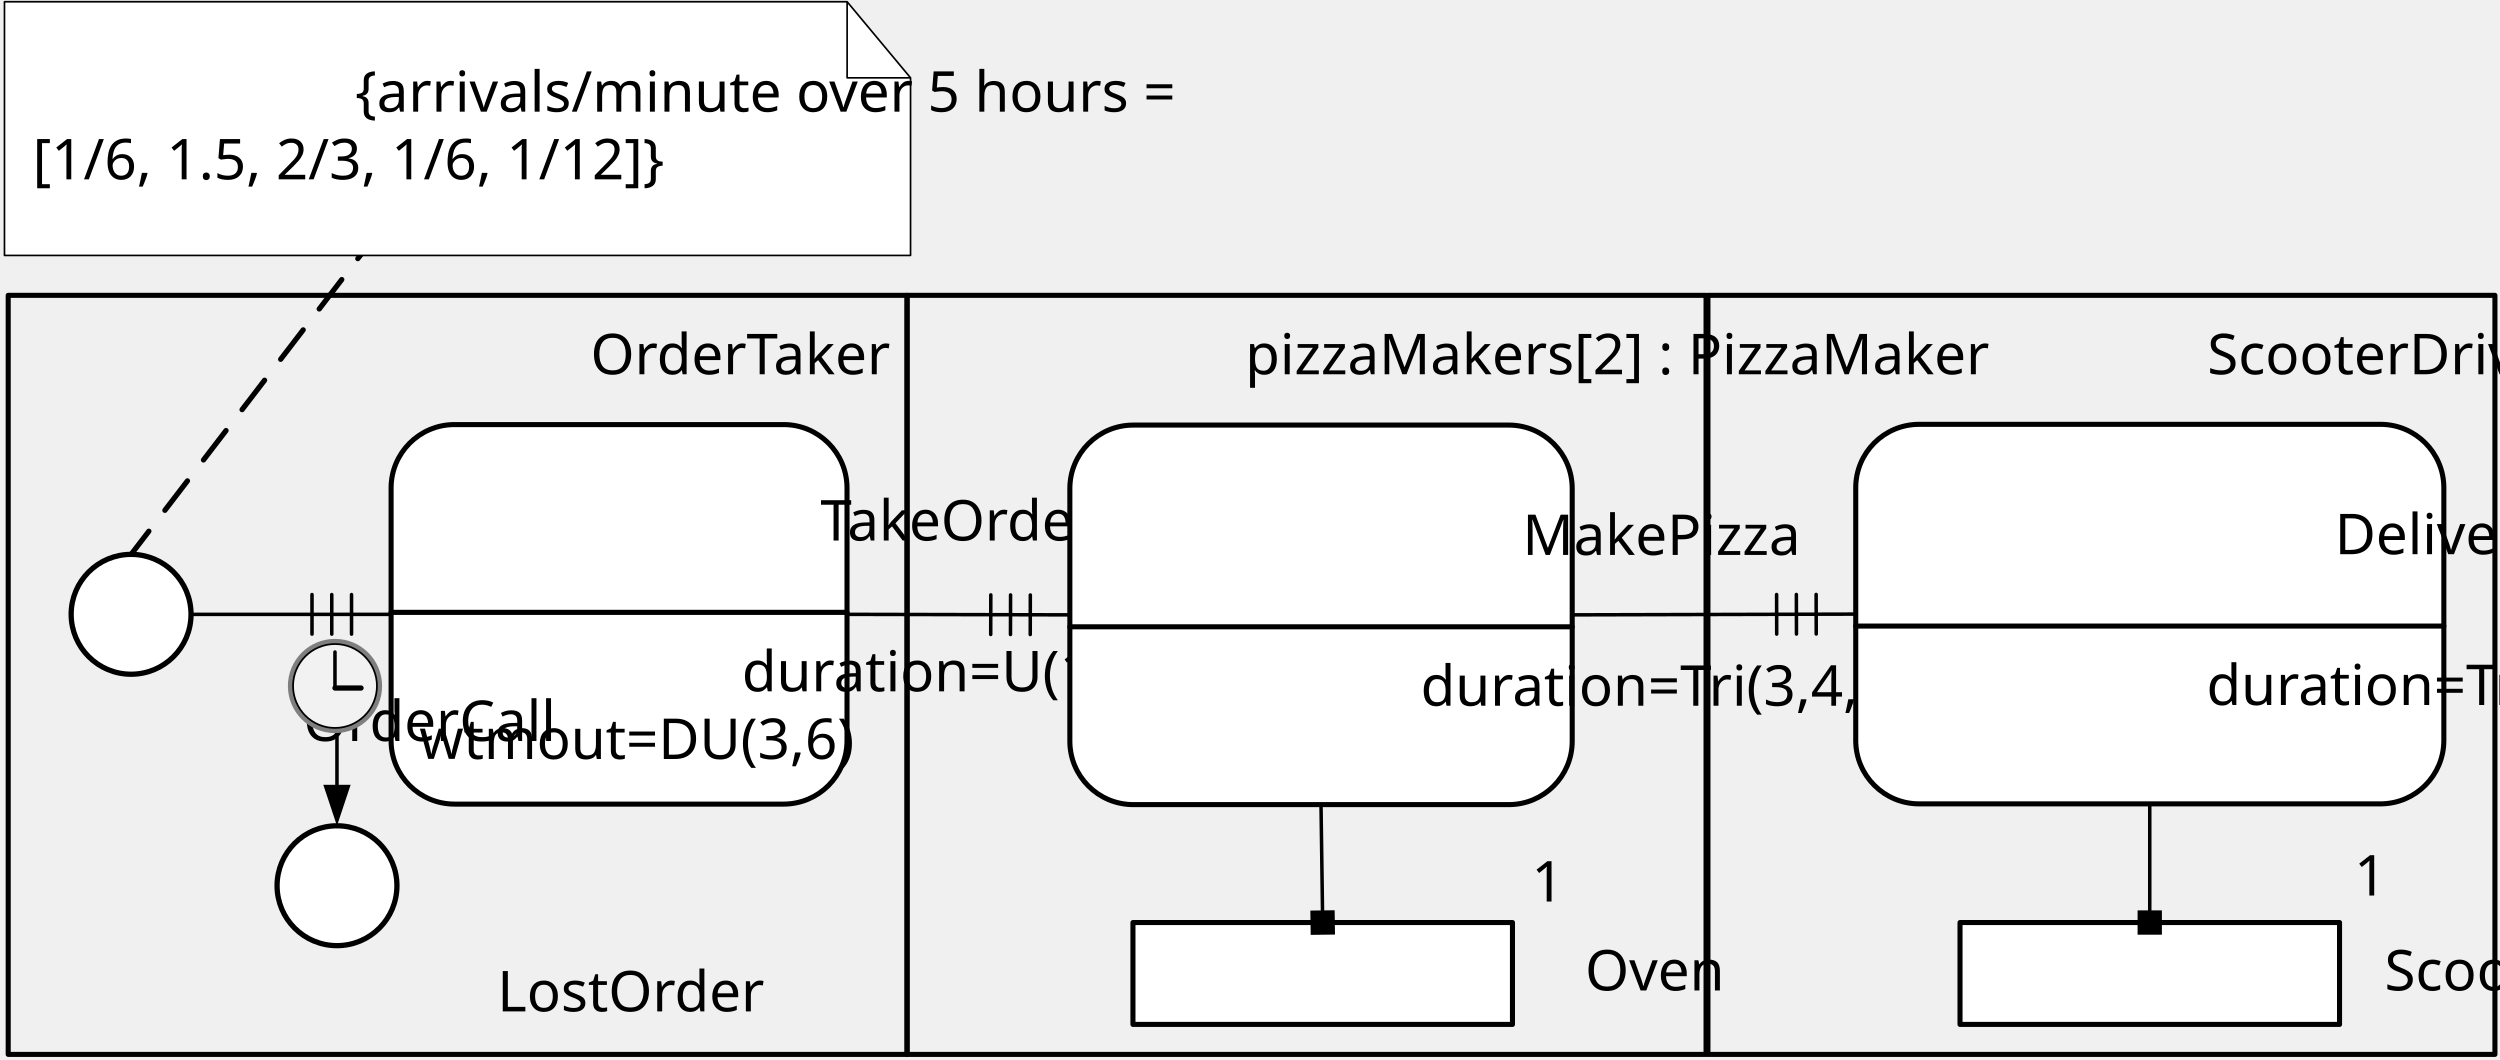
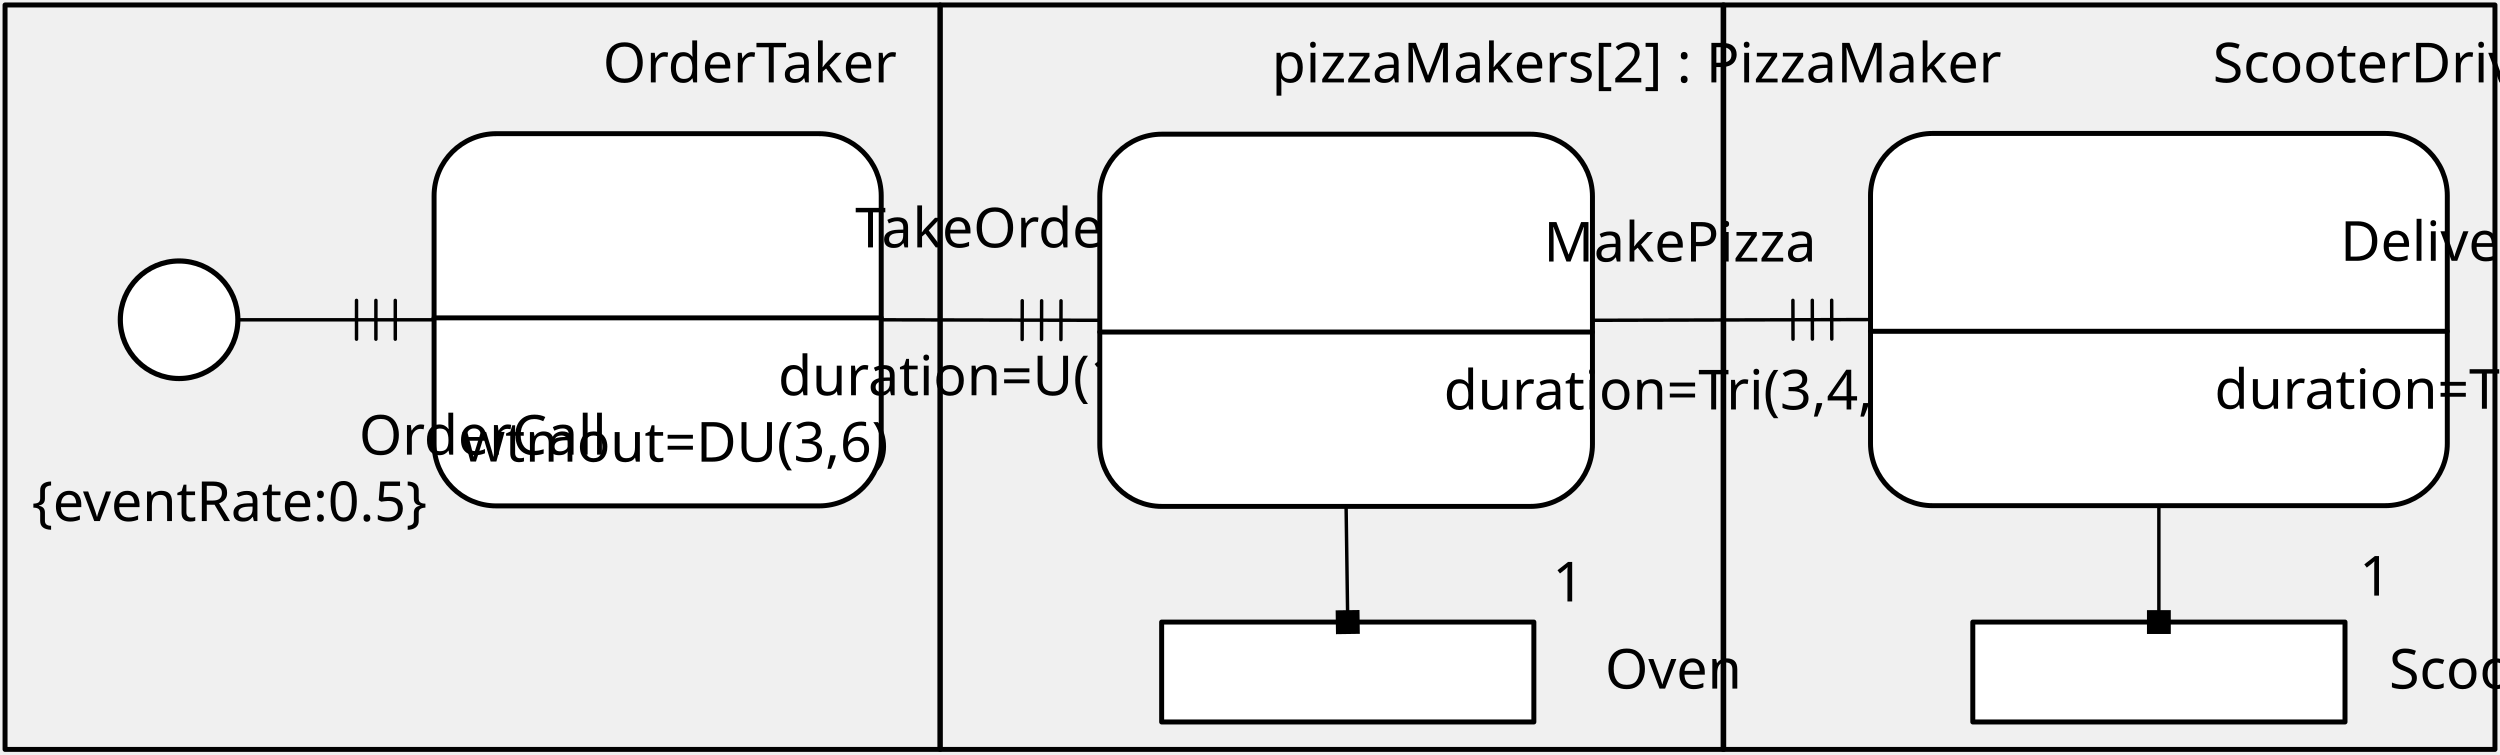
- <svg xmlns="http://www.w3.org/2000/svg" xmlns:ns1="http://schemas.microsoft.com/visio/2003/SVGExtensions/" xmlns:xlink="http://www.w3.org/1999/xlink" width="4.927in" height="2.088in" viewBox="0 0 354.778 150.346" xml:space="preserve" color-interpolation-filters="sRGB" class="st22">
+ <svg xmlns="http://www.w3.org/2000/svg" xmlns:ns1="http://schemas.microsoft.com/visio/2003/SVGExtensions/" xmlns:xlink="http://www.w3.org/1999/xlink" width="5.024in" height="1.516in" viewBox="0 0 361.723 109.157" xml:space="preserve" color-interpolation-filters="sRGB" class="st13">
  <ns1:documentProperties ns1:langID="1033" ns1:viewMarkup="false" />
  <style type="text/css">
	
		.st1 {fill:none;stroke:#000000;stroke-linecap:round;stroke-linejoin:round;stroke-width:0.72}
		.st2 {fill:#000000;font-family:Calibri;font-size:0.667em}
		.st3 {fill:#ffffff}
		.st4 {stroke:#000000;stroke-linecap:round;stroke-linejoin:round;stroke-width:0.72}
		.st5 {fill:none;stroke:none;stroke-linecap:round;stroke-linejoin:round;stroke-width:0.75}
		.st6 {font-size:1em}
		.st7 {fill:#ffffff;stroke:#000000;stroke-linecap:round;stroke-linejoin:round;stroke-width:0.75}
		.st8 {marker-end:url(#mrkr26-40);stroke:#000000;stroke-linecap:round;stroke-linejoin:round;stroke-width:0.5}
		.st9 {fill:#000000;fill-opacity:1;stroke:#000000;stroke-opacity:1;stroke-width:0.134}
- 		.st10 {marker-end:url(#mrkr13-72);stroke:#000000;stroke-linecap:round;stroke-linejoin:round;stroke-width:0.5}
- 		.st11 {fill:#000000;fill-opacity:1;stroke:#000000;stroke-opacity:1;stroke-width:0.258}
- 		.st12 {fill:#ffffff;stroke:#000000;stroke-linecap:round;stroke-linejoin:round;stroke-width:0.72}
- 		.st13 {marker-end:url(#mrkr11-87);stroke:#000000;stroke-linecap:round;stroke-linejoin:round;stroke-width:0.5}
- 		.st14 {fill:#000000;fill-opacity:1;stroke:#000000;stroke-opacity:1;stroke-width:0.217}
- 		.st15 {visibility:visible}
- 		.st16 {fill:#7f7f7f;stroke:#7f7f7f;stroke-linecap:round;stroke-linejoin:round;stroke-width:0.25}
- 		.st17 {fill:#f2f2f2;stroke:#000000;stroke-linecap:round;stroke-linejoin:round;stroke-width:0.25}
- 		.st18 {stroke:#000000;stroke-linecap:round;stroke-linejoin:round;stroke-width:0.5}
- 		.st19 {stroke:#000000;stroke-linecap:round;stroke-linejoin:round;stroke-width:0.75}
- 		.st20 {stroke:#000000;stroke-dasharray:5.25,3.75;stroke-linecap:round;stroke-linejoin:round;stroke-width:0.75}
- 		.st21 {fill:#ffffff;stroke:#000000;stroke-linecap:round;stroke-linejoin:round;stroke-width:0.24}
- 		.st22 {fill:none;fill-rule:evenodd;font-size:12px;overflow:visible;stroke-linecap:square;stroke-miterlimit:3}
+ 		.st10 {fill:#ffffff;stroke:#000000;stroke-linecap:round;stroke-linejoin:round;stroke-width:0.72}
+ 		.st11 {marker-end:url(#mrkr11-77);stroke:#000000;stroke-linecap:round;stroke-linejoin:round;stroke-width:0.5}
+ 		.st12 {fill:#000000;fill-opacity:1;stroke:#000000;stroke-opacity:1;stroke-width:0.217}
+ 		.st13 {fill:none;fill-rule:evenodd;font-size:12px;overflow:visible;stroke-linecap:square;stroke-miterlimit:3}
	
	</style>
  <defs id="Markers">
    <g id="lend26">
      <path d="M 1.5 -0.75 L 1.5 0.75 M 2.25 -0.75 L 2.25 0.75 M 3 -0.75 L 3 0.75 " style="stroke-linecap:round;stroke-linejoin:round;fill:none" />
    </g>
    <marker id="mrkr26-40" class="st9" ns1:arrowType="26" ns1:arrowSize="3" orient="auto" markerUnits="strokeWidth" overflow="visible">
      <use xlink:href="#lend26" transform="scale(-7.48,-7.48) " />
    </marker>
-     <g id="lend13">
-       <path d="M 3 1 L 0 0 L 3 -1 L 3 1 " style="stroke:none" />
-     </g>
-     <marker id="mrkr13-72" class="st11" ns1:arrowType="13" ns1:arrowSize="0" ns1:setback="11.64" refX="-11.64" orient="auto" markerUnits="strokeWidth" overflow="visible">
-       <use xlink:href="#lend13" transform="scale(-3.88,-3.88) " />
-     </marker>
    <g id="lend11">
      <path d="M 0.75 -0.75 L 0.75 0.75 L -0.75 0.75 L -0.75 -0.75 L 0.75 -0.75 " style="stroke:none" />
    </g>
-     <marker id="mrkr11-87" class="st14" ns1:arrowType="11" ns1:arrowSize="1" ns1:setback="3.45" refX="-3.45" orient="auto" markerUnits="strokeWidth" overflow="visible">
+     <marker id="mrkr11-77" class="st12" ns1:arrowType="11" ns1:arrowSize="1" ns1:setback="3.45" refX="-3.45" orient="auto" markerUnits="strokeWidth" overflow="visible">
      <use xlink:href="#lend11" transform="scale(-4.6,-4.6) " />
    </marker>
  </defs>
  <g ns1:mID="0" ns1:index="1" ns1:groupContext="foregroundPage">
    <ns1:pageProperties ns1:drawingScale="0.0393701" ns1:pageScale="0.0393701" ns1:drawingUnits="24" ns1:shadowOffsetX="8.50394" ns1:shadowOffsetY="-8.50394" />
    <ns1:layer ns1:name="Swimlanes" ns1:index="0" ns1:snap="false" ns1:glue="false" />
-     <g id="shape2-1" ns1:mID="2" ns1:groupContext="shape" ns1:layerMember="0" transform="translate(242.373,-0.72)">
+     <g id="shape3-1" ns1:mID="3" ns1:groupContext="shape" ns1:layerMember="0" transform="translate(136.022,-0.72)">
      <ns1:userDefs>
        <ns1:ud ns1:nameU="UMLShapeType" ns1:val="VT0(63):26" />
-         <ns1:ud ns1:nameU="UMLObjectGUID" ns1:val="VT4({BAA3C790-207E-41E1-A3A3-B0B34AF5632D})" />
+         <ns1:ud ns1:nameU="UMLObjectGUID" ns1:val="VT4({F481E636-ED32-4112-9327-808CCAB3C443})" />
        <ns1:ud ns1:nameU="UMLError" ns1:val="VT0(0):26" />
        <ns1:ud ns1:nameU="UMLPresOption1" ns1:val="VT0(1):26" />
        <ns1:ud ns1:nameU="UMLVersion" ns1:val="VT0(2):26" />
        <ns1:ud ns1:nameU="visDescription" ns1:val="VT4(Represents a partition for organizing responsibility for activities.)" />
        <ns1:ud ns1:nameU="visVersion" ns1:val="VT0(14):26" />
      </ns1:userDefs>
      <ns1:textBlock ns1:margins="rect(4,4,4,4)" ns1:tabSpace="42.5197" ns1:verticalAlign="0" />
-       <ns1:textRect cx="55.843" cy="96.488" width="111.69" height="107.717" />
-       <rect x="0" y="42.629" width="111.685" height="107.717" class="st1" />
-       <text x="33.41" y="53.83" class="st2" ns1:langID="1031">
+       <ns1:textRect cx="56.693" cy="55.298" width="113.39" height="107.717" />
+       <rect x="0" y="1.44" width="113.386" height="107.717" class="st1" />
+       <text x="10.53" y="12.64" class="st2" ns1:langID="1031">
+         <ns1:paragraph ns1:horizAlign="1" />
+         <ns1:tabList />pizzaMakers[2] : PizzaMaker</text>
+     </g>
+     <g id="shape4-4" ns1:mID="4" ns1:groupContext="shape" ns1:layerMember="0" transform="translate(0.72,-0.72)">
+       <ns1:userDefs>
+         <ns1:ud ns1:nameU="UMLShapeType" ns1:val="VT0(63):26" />
+         <ns1:ud ns1:nameU="UMLObjectGUID" ns1:val="VT4({686CBD4A-3506-41F5-B9FE-E464B84A45E4})" />
+         <ns1:ud ns1:nameU="UMLError" ns1:val="VT0(0):26" />
+         <ns1:ud ns1:nameU="UMLPresOption1" ns1:val="VT0(1):26" />
+         <ns1:ud ns1:nameU="UMLVersion" ns1:val="VT0(2):26" />
+         <ns1:ud ns1:nameU="visDescription" ns1:val="VT4(Represents a partition for organizing responsibility for activities.)" />
+         <ns1:ud ns1:nameU="visVersion" ns1:val="VT0(14):26" />
+       </ns1:userDefs>
+       <ns1:textBlock ns1:margins="rect(4,4,4,4)" ns1:tabSpace="42.5197" ns1:verticalAlign="0" />
+       <ns1:textRect cx="67.651" cy="55.298" width="135.31" height="107.717" />
+       <rect x="0" y="1.44" width="135.302" height="107.717" class="st1" />
+       <text x="49.05" y="12.64" class="st2" ns1:langID="1031">
+         <ns1:paragraph ns1:horizAlign="1" />
+         <ns1:tabList />OrderTaker</text>
+     </g>
+     <g id="shape2-7" ns1:mID="2" ns1:groupContext="shape" ns1:layerMember="0" transform="translate(249.318,-0.72)">
+       <ns1:userDefs>
+         <ns1:ud ns1:nameU="UMLShapeType" ns1:val="VT0(63):26" />
+         <ns1:ud ns1:nameU="UMLObjectGUID" ns1:val="VT4({17342636-C9B0-45F3-8162-B8EA2FC230AC})" />
+         <ns1:ud ns1:nameU="UMLError" ns1:val="VT0(0):26" />
+         <ns1:ud ns1:nameU="UMLPresOption1" ns1:val="VT0(1):26" />
+         <ns1:ud ns1:nameU="UMLVersion" ns1:val="VT0(2):26" />
+         <ns1:ud ns1:nameU="visDescription" ns1:val="VT4(Represents a partition for organizing responsibility for activities.)" />
+         <ns1:ud ns1:nameU="visVersion" ns1:val="VT0(14):26" />
+       </ns1:userDefs>
+       <ns1:textBlock ns1:margins="rect(4,4,4,4)" ns1:tabSpace="42.5197" ns1:verticalAlign="0" />
+       <ns1:textRect cx="55.843" cy="55.298" width="111.69" height="107.717" />
+       <rect x="0" y="1.44" width="111.685" height="107.717" class="st1" />
+       <text x="33.41" y="12.64" class="st2" ns1:langID="1031">
        <ns1:paragraph ns1:horizAlign="1" />
        <ns1:tabList />ScooterDriver</text>
    </g>
-     <g id="shape3-4" ns1:mID="3" ns1:groupContext="shape" ns1:layerMember="0" transform="translate(128.722,-0.72)">
-       <ns1:userDefs>
-         <ns1:ud ns1:nameU="UMLShapeType" ns1:val="VT0(63):26" />
-         <ns1:ud ns1:nameU="UMLObjectGUID" ns1:val="VT4({35DEA3DB-C994-4F50-8F93-E949419668BD})" />
-         <ns1:ud ns1:nameU="UMLError" ns1:val="VT0(0):26" />
-         <ns1:ud ns1:nameU="UMLPresOption1" ns1:val="VT0(1):26" />
-         <ns1:ud ns1:nameU="UMLVersion" ns1:val="VT0(2):26" />
-         <ns1:ud ns1:nameU="visDescription" ns1:val="VT4(Represents a partition for organizing responsibility for activities.)" />
-         <ns1:ud ns1:nameU="visVersion" ns1:val="VT0(14):26" />
-       </ns1:userDefs>
-       <ns1:textBlock ns1:margins="rect(4,4,4,4)" ns1:tabSpace="42.5197" ns1:verticalAlign="0" />
-       <ns1:textRect cx="56.693" cy="96.488" width="113.39" height="107.717" />
-       <rect x="0" y="42.629" width="113.386" height="107.717" class="st1" />
-       <text x="10.53" y="53.83" class="st2" ns1:langID="1031">
-         <ns1:paragraph ns1:horizAlign="1" />
-         <ns1:tabList />pizzaMakers[2] : PizzaMaker</text>
-     </g>
-     <g id="shape4-7" ns1:mID="4" ns1:groupContext="shape" ns1:layerMember="0" transform="translate(1.16339,-0.72)">
-       <ns1:userDefs>
-         <ns1:ud ns1:nameU="UMLShapeType" ns1:val="VT0(63):26" />
-         <ns1:ud ns1:nameU="UMLObjectGUID" ns1:val="VT4({31CCCDD7-0C75-4B73-A36C-A0B9376E5CBC})" />
-         <ns1:ud ns1:nameU="UMLError" ns1:val="VT0(0):26" />
-         <ns1:ud ns1:nameU="UMLPresOption1" ns1:val="VT0(1):26" />
-         <ns1:ud ns1:nameU="UMLVersion" ns1:val="VT0(2):26" />
-         <ns1:ud ns1:nameU="visDescription" ns1:val="VT4(Represents a partition for organizing responsibility for activities.)" />
-         <ns1:ud ns1:nameU="visVersion" ns1:val="VT0(14):26" />
-       </ns1:userDefs>
-       <ns1:textBlock ns1:margins="rect(4,4,4,4)" ns1:tabSpace="42.5197" ns1:verticalAlign="0" />
-       <ns1:textRect cx="63.779" cy="96.488" width="127.56" height="107.717" />
-       <rect x="0" y="42.629" width="127.559" height="107.717" class="st1" />
-       <text x="45.18" y="53.83" class="st2" ns1:langID="1031">
-         <ns1:paragraph ns1:horizAlign="1" />
-         <ns1:tabList />OrderTaker</text>
-     </g>
-     <g id="group5-10" transform="translate(55.5005,-36.2407)" ns1:mID="5" ns1:groupContext="group">
+     <g id="group5-10" transform="translate(62.8002,-35.9572)" ns1:mID="5" ns1:groupContext="group">
      <ns1:userDefs>
        <ns1:ud ns1:nameU="UMLShapeType" ns1:val="VT0(40):26" />
-         <ns1:ud ns1:nameU="UMLObjectGUID" ns1:val="VT4({402D57AA-8CF2-45CF-B47E-80A4069B9F57})" />
+         <ns1:ud ns1:nameU="UMLObjectGUID" ns1:val="VT4({2B6B081B-0417-4743-88B0-B5D95A222402})" />
        <ns1:ud ns1:nameU="UMLError" ns1:val="VT0(0):26" />
        <ns1:ud ns1:nameU="UMLPresOption1" ns1:val="VT0(1):26" />
        <ns1:ud ns1:nameU="UMLSuppressOption" ns1:val="VT0(0):26" />
        <ns1:ud ns1:nameU="UMLVersion" ns1:val="VT0(2):26" />
        <ns1:ud ns1:nameU="UMLAutoLockTextEdit" ns1:val="VT0(1):26" />
        <ns1:ud ns1:nameU="visDescription" ns1:val="VT4(Represents a condition during which an object satisfies some condition, performs an action or waits for an event.)" />
        <ns1:ud ns1:nameU="visVersion" ns1:val="VT0(14):26" />
      </ns1:userDefs>
      <g id="shape6-11" ns1:mID="6" ns1:groupContext="shape">
-         <path d="M9 150.35 L55.7 150.35 A9 9 -180 0 0 64.7 141.35 L64.7 105.49 A9 9 -180 0 0 55.7 96.49 L9 96.49 A9 9 -180         0 0 0 105.49 L0 141.35 A9 9 -180 0 0 9 150.35 Z" class="st3" />
-         <path d="M9 150.35 L55.7 150.35 A9 9 -180 0 0 64.7 141.35 L64.7 105.49 A9 9 -180 0 0 55.7 96.49 L9 96.49 A9 9 -180         0 0 0 105.49 L0 141.35 A9 9 -180 0 0 9 150.35" class="st4" />
-         <path d="M0 123.14 L64.7 123.14" class="st4" />
+         <path d="M9 109.16 L55.7 109.16 A9 9 -180 0 0 64.7 100.16 L64.7 64.3 A9 9 -180 0 0 55.7 55.3 L9 55.3 A9 9 -180 0         0 0 64.3 L0 100.16 A9 9 -180 0 0 9 109.16 Z" class="st3" />
+         <path d="M9 109.16 L55.7 109.16 A9 9 -180 0 0 64.7 100.16 L64.7 64.3 A9 9 -180 0 0 55.7 55.3 L9 55.3 A9 9 -180 0         0 0 64.3 L0 100.16 A9 9 -180 0 0 9 109.16" class="st4" />
+         <path d="M0 81.95 L64.7 81.95" class="st4" />
      </g>
      <g id="shape7-15" ns1:mID="7" ns1:groupContext="shape">
        <ns1:textBlock ns1:margins="rect(4,4,4,4)" ns1:tabSpace="42.5197" ns1:verticalAlign="0" />
-         <ns1:textRect cx="32.349" cy="136.744" width="64.7" height="27.203" />
-         <rect x="0" y="123.142" width="64.699" height="27.203" class="st5" />
-         <text x="4" y="134.34" class="st2" ns1:langID="1031">
+         <ns1:textRect cx="32.349" cy="95.555" width="64.7" height="27.203" />
+         <rect x="0" y="81.953" width="64.699" height="27.203" class="st5" />
+         <text x="4" y="93.15" class="st2" ns1:langID="1031">
          <ns1:paragraph />
          <ns1:tabList />duration=U(1,4)<ns1:newlineChar />
          <tspan x="4" dy="1.2em" class="st6">wtmout</tspan>=DU(3,6)</text>
      </g>
      <g id="shape8-19" ns1:mID="8" ns1:groupContext="shape" transform="translate(5.34941,-27.2035)">
        <ns1:textBlock ns1:margins="rect(4,4,4,4)" ns1:tabSpace="42.5197" />
-         <ns1:textRect cx="27" cy="137.746" width="54" height="25.2" />
-         <rect x="0" y="125.146" width="54" height="25.2" class="st5" />
-         <text x="9.8" y="140.15" class="st2" ns1:langID="1031">
+         <ns1:textRect cx="27" cy="96.556" width="54" height="25.2" />
+         <rect x="0" y="83.957" width="54" height="25.2" class="st5" />
+         <text x="9.8" y="98.96" class="st2" ns1:langID="1031">
          <ns1:paragraph ns1:horizAlign="1" />
          <ns1:tabList />TakeOrder</text>
      </g>
    </g>
-     <g id="shape9-22" ns1:mID="9" ns1:groupContext="shape" transform="translate(10.0987,-54.6659)">
+     <g id="shape9-22" ns1:mID="9" ns1:groupContext="shape" transform="translate(17.3984,-54.3824)">
      <ns1:userDefs>
        <ns1:ud ns1:nameU="UMLShapeType" ns1:val="VT0(42):26" />
-         <ns1:ud ns1:nameU="UMLObjectGUID" ns1:val="VT4({F79F1E4F-0CE0-44BC-B826-3AD703E8CB8B})" />
+         <ns1:ud ns1:nameU="UMLObjectGUID" ns1:val="VT4({548F7A68-F2D3-4E95-8C4F-9F5B9D773DDE})" />
        <ns1:ud ns1:nameU="UMLError" ns1:val="VT0(0):26" />
        <ns1:ud ns1:nameU="UMLPresOptions" ns1:val="VT0(3):26" />
        <ns1:ud ns1:nameU="UMLVersion" ns1:val="VT0(2):26" />
        <ns1:ud ns1:nameU="visDescription" ns1:val="VT4(Represents the point at which a newly created object starts. )" />
        <ns1:ud ns1:nameU="visVersion" ns1:val="VT0(14):26" />
      </ns1:userDefs>
-       <path d="M0 141.84 A8.504 8.504 0 1 1 17.01 141.84 A8.504 8.504 0 0 1 0 141.84 Z" class="st7" />
-     </g>
-     <g id="group10-24" transform="translate(151.824,-36.1684)" ns1:mID="10" ns1:groupContext="group">
+       <path d="M0 100.65 A8.504 8.504 0 1 1 17.01 100.65 A8.504 8.504 0 0 1 0 100.65 Z" class="st7" />
+     </g>
+     <g id="group10-24" transform="translate(159.124,-35.8849)" ns1:mID="10" ns1:groupContext="group">
      <ns1:userDefs>
        <ns1:ud ns1:nameU="UMLShapeType" ns1:val="VT0(40):26" />
-         <ns1:ud ns1:nameU="UMLObjectGUID" ns1:val="VT4({140F78DD-5B11-4BCB-BE37-3C2BCFF0D04D})" />
+         <ns1:ud ns1:nameU="UMLObjectGUID" ns1:val="VT4({308F1E8D-3997-47F8-A0DF-D0E2A3BF0021})" />
        <ns1:ud ns1:nameU="UMLError" ns1:val="VT0(0):26" />
        <ns1:ud ns1:nameU="UMLPresOption1" ns1:val="VT0(1):26" />
        <ns1:ud ns1:nameU="UMLSuppressOption" ns1:val="VT0(0):26" />
        <ns1:ud ns1:nameU="UMLVersion" ns1:val="VT0(2):26" />
        <ns1:ud ns1:nameU="UMLAutoLockTextEdit" ns1:val="VT0(1):26" />
        <ns1:ud ns1:nameU="visDescription" ns1:val="VT4(Represents a condition during which an object satisfies some condition, performs an action or waits for an event.)" />
        <ns1:ud ns1:nameU="visVersion" ns1:val="VT0(14):26" />
      </ns1:userDefs>
      <g id="shape11-25" ns1:mID="11" ns1:groupContext="shape">
-         <path d="M9 150.35 L62.29 150.35 A9 9 -180 0 0 71.29 141.35 L71.29 105.49 A9 9 -180 0 0 62.29 96.49 L9 96.49 A9 9         -180 0 0 0 105.49 L0 141.35 A9 9 -180 0 0 9 150.35 Z" class="st3" />
-         <path d="M9 150.35 L62.29 150.35 A9 9 -180 0 0 71.29 141.35 L71.29 105.49 A9 9 -180 0 0 62.29 96.49 L9 96.49 A9 9         -180 0 0 0 105.49 L0 141.35 A9 9 -180 0 0 9 150.35" class="st4" />
-         <path d="M0 125.12 L71.29 125.12" class="st4" />
+         <path d="M9 109.16 L62.29 109.16 A9 9 -180 0 0 71.29 100.16 L71.29 64.3 A9 9 -180 0 0 62.29 55.3 L9 55.3 A9 9 -180         0 0 0 64.3 L0 100.16 A9 9 -180 0 0 9 109.16 Z" class="st3" />
+         <path d="M9 109.16 L62.29 109.16 A9 9 -180 0 0 71.29 100.16 L71.29 64.3 A9 9 -180 0 0 62.29 55.3 L9 55.3 A9 9 -180         0 0 0 64.3 L0 100.16 A9 9 -180 0 0 9 109.16" class="st4" />
+         <path d="M0 83.93 L71.29 83.93" class="st4" />
      </g>
      <g id="shape12-29" ns1:mID="12" ns1:groupContext="shape">
        <ns1:textBlock ns1:margins="rect(4,4,4,4)" ns1:tabSpace="42.5197" ns1:verticalAlign="0" />
-         <ns1:textRect cx="35.647" cy="137.732" width="71.3" height="25.228" />
-         <rect x="0" y="125.117" width="71.293" height="25.228" class="st5" />
-         <text x="4" y="136.32" class="st2" ns1:langID="1031">
+         <ns1:textRect cx="35.647" cy="96.542" width="71.3" height="25.228" />
+         <rect x="0" y="83.928" width="71.293" height="25.228" class="st5" />
+         <text x="4" y="95.13" class="st2" ns1:langID="1031">
          <ns1:paragraph />
          <ns1:tabList />duration=Tri(3,4,6)</text>
      </g>
      <g id="shape13-32" ns1:mID="13" ns1:groupContext="shape" transform="translate(8.64654,-25.2283)">
        <ns1:textBlock ns1:margins="rect(4,4,4,4)" ns1:tabSpace="42.5197" />
-         <ns1:textRect cx="27" cy="137.746" width="54" height="25.2" />
-         <rect x="0" y="125.146" width="54" height="25.2" class="st5" />
-         <text x="9.8" y="140.15" class="st2" ns1:langID="1031">
+         <ns1:textRect cx="27" cy="96.556" width="54" height="25.2" />
+         <rect x="0" y="83.957" width="54" height="25.2" class="st5" />
+         <text x="9.8" y="98.96" class="st2" ns1:langID="1031">
          <ns1:paragraph ns1:horizAlign="1" />
          <ns1:tabList />MakePizza</text>
      </g>
    </g>
-     <g id="shape14-35" ns1:mID="14" ns1:groupContext="shape" transform="translate(120.543,-63.1694) rotate(0.131041)">
-       <path d="M0 150.35 L31.62 150.35" class="st8" />
-     </g>
-     <g id="group15-41" transform="translate(263.349,-36.2746)" ns1:mID="15" ns1:groupContext="group">
+     <g id="shape14-35" ns1:mID="14" ns1:groupContext="shape" transform="translate(127.749,-62.8861) rotate(0.131041)">
+       <path d="M0 109.16 L31.62 109.16" class="st8" />
+     </g>
+     <g id="group15-41" transform="translate(270.649,-35.9911)" ns1:mID="15" ns1:groupContext="group">
      <ns1:userDefs>
        <ns1:ud ns1:nameU="UMLShapeType" ns1:val="VT0(40):26" />
-         <ns1:ud ns1:nameU="UMLObjectGUID" ns1:val="VT4({4126AC5E-BFF6-491F-ADB2-26B593C028E0})" />
+         <ns1:ud ns1:nameU="UMLObjectGUID" ns1:val="VT4({EC4F8FD2-CEE3-4168-853B-167E7DC196B0})" />
        <ns1:ud ns1:nameU="UMLError" ns1:val="VT0(0):26" />
        <ns1:ud ns1:nameU="UMLPresOption1" ns1:val="VT0(1):26" />
        <ns1:ud ns1:nameU="UMLSuppressOption" ns1:val="VT0(0):26" />
        <ns1:ud ns1:nameU="UMLVersion" ns1:val="VT0(2):26" />
        <ns1:ud ns1:nameU="UMLAutoLockTextEdit" ns1:val="VT0(1):26" />
        <ns1:ud ns1:nameU="visDescription" ns1:val="VT4(Represents a condition during which an object satisfies some condition, performs an action or waits for an event.)" />
        <ns1:ud ns1:nameU="visVersion" ns1:val="VT0(14):26" />
      </ns1:userDefs>
      <g id="shape16-42" ns1:mID="16" ns1:groupContext="shape">
-         <path d="M9 150.35 L74.46 150.35 A9 9 -180 0 0 83.46 141.35 L83.46 105.49 A9 9 -180 0 0 74.46 96.49 L9 96.49 A9 9         -180 0 0 0 105.49 L0 141.35 A9 9 -180 0 0 9 150.35 Z" class="st3" />
-         <path d="M9 150.35 L74.46 150.35 A9 9 -180 0 0 83.46 141.35 L83.46 105.49 A9 9 -180 0 0 74.46 96.49 L9 96.49 A9 9         -180 0 0 0 105.49 L0 141.35 A9 9 -180 0 0 9 150.35" class="st4" />
-         <path d="M0 125.12 L83.46 125.12" class="st4" />
+         <path d="M9 109.16 L74.46 109.16 A9 9 -180 0 0 83.46 100.16 L83.46 64.3 A9 9 -180 0 0 74.46 55.3 L9 55.3 A9 9 -180         0 0 0 64.3 L0 100.16 A9 9 -180 0 0 9 109.16 Z" class="st3" />
+         <path d="M9 109.16 L74.46 109.16 A9 9 -180 0 0 83.46 100.16 L83.46 64.3 A9 9 -180 0 0 74.46 55.3 L9 55.3 A9 9 -180         0 0 0 64.3 L0 100.16 A9 9 -180 0 0 9 109.16" class="st4" />
+         <path d="M0 83.93 L83.46 83.93" class="st4" />
      </g>
      <g id="shape17-46" ns1:mID="17" ns1:groupContext="shape">
        <ns1:textBlock ns1:margins="rect(4,4,4,4)" ns1:tabSpace="42.5197" ns1:verticalAlign="0" />
-         <ns1:textRect cx="41.729" cy="137.732" width="83.46" height="25.228" />
-         <rect x="0" y="125.117" width="83.457" height="25.228" class="st5" />
-         <text x="4" y="136.32" class="st2" ns1:langID="1031">
+         <ns1:textRect cx="41.729" cy="96.542" width="83.46" height="25.228" />
+         <rect x="0" y="83.928" width="83.457" height="25.228" class="st5" />
+         <text x="4" y="95.13" class="st2" ns1:langID="1031">
          <ns1:paragraph />
          <ns1:tabList />duration=Tri(10,15,30)</text>
      </g>
      <g id="shape18-49" ns1:mID="18" ns1:groupContext="shape" transform="translate(14.7287,-25.2283)">
        <ns1:textBlock ns1:margins="rect(4,4,4,4)" ns1:tabSpace="42.5197" />
-         <ns1:textRect cx="27" cy="137.746" width="54" height="25.2" />
-         <rect x="0" y="125.146" width="54" height="25.2" class="st5" />
-         <text x="7.46" y="140.15" class="st2" ns1:langID="1031">
+         <ns1:textRect cx="27" cy="96.556" width="54" height="25.2" />
+         <rect x="0" y="83.957" width="54" height="25.2" class="st5" />
+         <text x="7.46" y="98.96" class="st2" ns1:langID="1031">
          <ns1:paragraph ns1:horizAlign="1" />
          <ns1:tabList />DeliverPizza</text>
      </g>
    </g>
-     <g id="shape19-52" ns1:mID="19" ns1:groupContext="shape" transform="translate(0.75,-41.9229)">
+     <g id="shape19-52" ns1:mID="19" ns1:groupContext="shape" transform="translate(2.38044,-35.3027)">
      <ns1:textBlock ns1:margins="rect(0,0,0,0)" ns1:tabSpace="42.5197" />
-       <ns1:textRect cx="20.256" cy="144.677" width="40.52" height="11.339" />
-       <rect x="0" y="139.007" width="40.512" height="11.339" class="st5" />
-       <text x="4.84" y="147.08" class="st2" ns1:langID="1031">
-         <ns1:paragraph ns1:horizAlign="1" />
-         <ns1:tabList />OrderCall</text>
-     </g>
-     <g id="shape20-55" ns1:mID="20" ns1:groupContext="shape" transform="translate(27.1065,-63.1698)">
-       <path d="M0 150.35 L28.39 150.35" class="st8" />
-     </g>
-     <g id="shape21-60" ns1:mID="21" ns1:groupContext="shape" transform="translate(222.72,-63.097) rotate(-0.151234)">
-       <path d="M0 150.35 L40.23 150.35" class="st8" />
-     </g>
-     <g id="shape22-65" ns1:mID="22" ns1:groupContext="shape" transform="translate(39.3192,-16.1486)">
-       <ns1:userDefs>
-         <ns1:ud ns1:nameU="UMLShapeType" ns1:val="VT0(42):26" />
-         <ns1:ud ns1:nameU="UMLObjectGUID" ns1:val="VT4({B24FC1BB-22BE-4484-82BE-8C122FA54BFE})" />
-         <ns1:ud ns1:nameU="UMLError" ns1:val="VT0(0):26" />
-         <ns1:ud ns1:nameU="UMLPresOptions" ns1:val="VT0(3):26" />
-         <ns1:ud ns1:nameU="UMLVersion" ns1:val="VT0(2):26" />
-         <ns1:ud ns1:nameU="visDescription" ns1:val="VT4(Represents the point at which a newly created object starts. )" />
-         <ns1:ud ns1:nameU="visVersion" ns1:val="VT0(14):26" />
-       </ns1:userDefs>
-       <path d="M0 141.84 A8.504 8.504 0 1 1 17.01 141.84 A8.504 8.504 0 0 1 0 141.84 Z" class="st7" />
-     </g>
-     <g id="shape23-67" ns1:mID="23" ns1:groupContext="shape" transform="translate(198.169,104.15) rotate(90)">
-       <path d="M0 150.35 L7.22 150.35" class="st10" />
-     </g>
-     <g id="shape24-73" ns1:mID="24" ns1:groupContext="shape" transform="translate(30.9079,-3.55465)">
-       <ns1:textBlock ns1:margins="rect(0,0,0,0)" ns1:tabSpace="42.5197" />
-       <ns1:textRect cx="18.425" cy="144.677" width="36.86" height="11.339" />
-       <rect x="0" y="139.007" width="36.85" height="11.339" class="st5" />
-       <text x="2.2" y="147.08" class="st2" ns1:langID="1031">
-         <ns1:paragraph ns1:horizAlign="1" />
-         <ns1:tabList />LostOrder</text>
-     </g>
-     <g id="group25-76" transform="translate(160.778,-4.97197)" ns1:mID="25" ns1:groupContext="group">
+       <ns1:textRect cx="27.516" cy="103.487" width="55.04" height="11.339" />
+       <rect x="0" y="97.818" width="55.032" height="11.339" class="st5" />
+       <text x="12.1" y="101.09" class="st2" ns1:langID="1031">
+         <ns1:paragraph ns1:horizAlign="1" />
+         <ns1:tabList />OrderCall<ns1:newlineChar />
+         <tspan x="2.22" dy="1.2em" class="st6">{</tspan>eventRate:0.5}</text>
+     </g>
+     <g id="shape20-56" ns1:mID="20" ns1:groupContext="shape" transform="translate(34.4063,-62.8864)">
+       <path d="M0 109.16 L28.39 109.16" class="st8" />
+     </g>
+     <g id="shape21-61" ns1:mID="21" ns1:groupContext="shape" transform="translate(230.129,-62.8137) rotate(-0.151234)">
+       <path d="M0 109.16 L40.23 109.16" class="st8" />
+     </g>
+     <g id="group25-66" transform="translate(168.077,-4.6885)" ns1:mID="25" ns1:groupContext="group">
      <ns1:userDefs>
        <ns1:ud ns1:nameU="UMLSuppressOption" ns1:val="VT0(4):26" />
        <ns1:ud ns1:nameU="UMLVersion" ns1:val="VT0(2):26" />
        <ns1:ud ns1:nameU="UMLAutoLockTextEdit" ns1:val="VT0(1):26" />
        <ns1:ud ns1:nameU="UMLShapeType" ns1:val="VT0(51):26" />
-         <ns1:ud ns1:nameU="UMLObjectGUID" ns1:val="VT4({60B32F84-174F-4F2D-ABAA-32EB5F81AAC5})" />
+         <ns1:ud ns1:nameU="UMLObjectGUID" ns1:val="VT4({E01CE4BF-1051-4C16-A9A7-CEB82C632170})" />
        <ns1:ud ns1:nameU="UMLError" ns1:val="VT0(0):26" />
        <ns1:ud ns1:nameU="UMLPresOption1" ns1:val="VT0(19):26" />
        <ns1:ud ns1:nameU="UMLPresOption2" ns1:val="VT0(1024):26" />
        <ns1:ud ns1:nameU="DefaultWidth" ns1:val="VT0(0.74803149606299):24" />
        <ns1:ud ns1:nameU="EnsureWidthOK" ns1:val="VT0(0.75):0" />
        <ns1:ud ns1:nameU="visDescription" ns1:val="VT4(Represents an instance of a class.)" />
        <ns1:ud ns1:nameU="visVersion" ns1:val="VT0(14):26" />
      </ns1:userDefs>
-       <g id="shape26-77" ns1:mID="26" ns1:groupContext="shape">
+       <g id="shape26-67" ns1:mID="26" ns1:groupContext="shape">
				</g>
-       <g id="shape27-79" ns1:mID="27" ns1:groupContext="shape">
+       <g id="shape27-69" ns1:mID="27" ns1:groupContext="shape">
        <ns1:userDefs>
          <ns1:ud ns1:nameU="HeightRatio" ns1:val="VT0(1):24" />
        </ns1:userDefs>
        <ns1:textBlock ns1:margins="rect(1,1,1,1)" ns1:tabSpace="42.5197" />
-         <ns1:textRect cx="26.929" cy="143.117" width="53.86" height="14.457" />
-         <rect x="0" y="135.889" width="53.858" height="14.457" class="st12" />
-         <text x="18.38" y="145.52" class="st2" ns1:langID="1031">
+         <ns1:textRect cx="26.929" cy="101.928" width="53.86" height="14.457" />
+         <rect x="0" y="94.7" width="53.858" height="14.457" class="st10" />
+         <text x="18.38" y="104.33" class="st2" ns1:langID="1031">
          <ns1:paragraph ns1:horizAlign="1" />
          <ns1:tabList />Oven</text>
      </g>
    </g>
-     <g id="shape28-82" ns1:mID="28" ns1:groupContext="shape" transform="translate(337.801,112.056) rotate(89.1915)">
-       <path d="M0 150.35 L15.02 150.35" class="st13" />
-     </g>
-     <g id="shape29-88" ns1:mID="29" ns1:groupContext="shape" transform="translate(176.368,-19.1452)">
+     <g id="shape28-72" ns1:mID="28" ns1:groupContext="shape" transform="translate(303.916,71.7314) rotate(89.1915)">
+       <path d="M0 109.16 L15.02 109.16" class="st11" />
+     </g>
+     <g id="shape29-78" ns1:mID="29" ns1:groupContext="shape" transform="translate(183.668,-18.8617)">
      <ns1:textBlock ns1:margins="rect(0,0,0,0)" ns1:tabSpace="42.5197" />
-       <ns1:textRect cx="5.542" cy="144.677" width="11.09" height="11.339" />
-       <rect x="0" y="139.007" width="11.084" height="11.339" class="st5" />
-       <text x="3.51" y="147.08" class="st2" ns1:langID="1031">
+       <ns1:textRect cx="5.542" cy="103.487" width="11.09" height="11.339" />
+       <rect x="0" y="97.818" width="11.084" height="11.339" class="st5" />
+       <text x="3.51" y="105.89" class="st2" ns1:langID="1031">
        <ns1:paragraph ns1:horizAlign="1" />
        <ns1:tabList />1</text>
    </g>
-     <g id="group30-91" transform="translate(278.148,-4.97197)" ns1:mID="30" ns1:groupContext="group">
+     <g id="group30-81" transform="translate(285.448,-4.6885)" ns1:mID="30" ns1:groupContext="group">
      <ns1:userDefs>
        <ns1:ud ns1:nameU="UMLSuppressOption" ns1:val="VT0(4):26" />
        <ns1:ud ns1:nameU="UMLVersion" ns1:val="VT0(2):26" />
        <ns1:ud ns1:nameU="UMLAutoLockTextEdit" ns1:val="VT0(1):26" />
        <ns1:ud ns1:nameU="UMLShapeType" ns1:val="VT0(51):26" />
-         <ns1:ud ns1:nameU="UMLObjectGUID" ns1:val="VT4({E56DE516-BA36-4AD3-8E55-75E0A7A27E1B})" />
+         <ns1:ud ns1:nameU="UMLObjectGUID" ns1:val="VT4({A110428F-F8C5-442C-AA36-4E54A8643D41})" />
        <ns1:ud ns1:nameU="UMLError" ns1:val="VT0(0):26" />
        <ns1:ud ns1:nameU="UMLPresOption1" ns1:val="VT0(19):26" />
        <ns1:ud ns1:nameU="UMLPresOption2" ns1:val="VT0(1024):26" />
        <ns1:ud ns1:nameU="DefaultWidth" ns1:val="VT0(0.74803149606299):24" />
        <ns1:ud ns1:nameU="EnsureWidthOK" ns1:val="VT0(0.75):0" />
        <ns1:ud ns1:nameU="visDescription" ns1:val="VT4(Represents an instance of a class.)" />
        <ns1:ud ns1:nameU="visVersion" ns1:val="VT0(14):26" />
      </ns1:userDefs>
-       <g id="shape31-92" ns1:mID="31" ns1:groupContext="shape">
+       <g id="shape31-82" ns1:mID="31" ns1:groupContext="shape">
				</g>
-       <g id="shape32-94" ns1:mID="32" ns1:groupContext="shape">
+       <g id="shape32-84" ns1:mID="32" ns1:groupContext="shape">
        <ns1:userDefs>
          <ns1:ud ns1:nameU="HeightRatio" ns1:val="VT0(1):24" />
        </ns1:userDefs>
        <ns1:textBlock ns1:margins="rect(1,1,1,1)" ns1:tabSpace="42.5197" />
-         <ns1:textRect cx="26.929" cy="143.117" width="53.86" height="14.457" />
-         <rect x="0" y="135.889" width="53.858" height="14.457" class="st12" />
-         <text x="14.46" y="145.52" class="st2" ns1:langID="1031">
+         <ns1:textRect cx="26.929" cy="101.928" width="53.86" height="14.457" />
+         <rect x="0" y="94.7" width="53.858" height="14.457" class="st10" />
+         <text x="14.46" y="104.33" class="st2" ns1:langID="1031">
          <ns1:paragraph ns1:horizAlign="1" />
          <ns1:tabList />Scooter</text>
      </g>
    </g>
-     <g id="shape33-97" ns1:mID="33" ns1:groupContext="shape" transform="translate(455.423,114.071) rotate(90)">
-       <path d="M0 150.35 L15.12 150.35" class="st13" />
-     </g>
-     <g id="shape34-102" ns1:mID="34" ns1:groupContext="shape" transform="translate(293.113,-19.9956)">
+     <g id="shape33-87" ns1:mID="33" ns1:groupContext="shape" transform="translate(421.534,73.1654) rotate(90)">
+       <path d="M0 109.16 L15.12 109.16" class="st11" />
+     </g>
+     <g id="shape34-92" ns1:mID="34" ns1:groupContext="shape" transform="translate(300.412,-19.7121)">
      <ns1:textBlock ns1:margins="rect(0,0,0,0)" ns1:tabSpace="42.5197" />
-       <ns1:textRect cx="5.542" cy="144.677" width="11.09" height="11.339" />
-       <rect x="0" y="139.007" width="11.084" height="11.339" class="st5" />
-       <text x="3.51" y="147.08" class="st2" ns1:langID="1031">
+       <ns1:textRect cx="5.542" cy="103.487" width="11.09" height="11.339" />
+       <rect x="0" y="97.818" width="11.084" height="11.339" class="st5" />
+       <text x="3.51" y="105.89" class="st2" ns1:langID="1031">
        <ns1:paragraph ns1:horizAlign="1" />
        <ns1:tabList />1</text>
-     </g>
-     <g id="group35-105" transform="translate(41.5869,-47.0462)" ns1:mID="35" ns1:groupContext="group">
-       <g id="shape36-106" ns1:mID="36" ns1:groupContext="shape">
-         <g id="shadow36-107" ns1:groupContext="shadow" ns1:shadowOffsetX="0" ns1:shadowOffsetY="0" ns1:shadowType="1" ns1:shadowScale="1.1" transform="matrix(1.1,0,0,1.1,-0.595276,-14.4393)" class="st15">
-           <ellipse cx="5.953" cy="144.393" rx="5.953" ry="5.953" class="st16" />
-         </g>
-         <ellipse cx="5.953" cy="144.393" rx="5.953" ry="5.953" class="st17" />
-       </g>
-       <g id="shape37-110" ns1:mID="37" ns1:groupContext="shape" transform="translate(156.299,139.574) rotate(90)">
-         <path d="M0 150.35 L5.1 150.35" class="st18" />
-       </g>
-       <g id="shape38-113" ns1:mID="38" ns1:groupContext="shape" transform="translate(5.95276,-5.66929)">
-         <path d="M0 150.35 L3.69 150.35" class="st19" />
-       </g>
-     </g>
-     <g id="group39-116" transform="translate(0.636047,-114.106)" ns1:mID="39" ns1:groupContext="group">
-       <ns1:userDefs>
-         <ns1:ud ns1:nameU="UMLShapeType" ns1:val="VT0(30):26" />
-         <ns1:ud ns1:nameU="UMLObjectGUID" ns1:val="VT4({EABFD121-34DD-4357-8167-18E1B2C13D32})" />
-         <ns1:ud ns1:nameU="UMLError" ns1:val="VT0(0):26" />
-         <ns1:ud ns1:nameU="UMLVersion" ns1:val="VT0(2):26" />
-         <ns1:ud ns1:nameU="UMLPresOption1" ns1:val="VT0(10):26" />
-         <ns1:ud ns1:nameU="visDescription" ns1:val="VT4(Represents a semantic relationship among model elements that specifies conditions and propositions that must be maintained as true.)" />
-         <ns1:ud ns1:nameU="visVersion" ns1:val="VT0(14):26" />
-       </ns1:userDefs>
-       <g id="shape40-117" ns1:mID="40" ns1:groupContext="shape" transform="translate(64.2876,-18)">
-         <path d="M0 150.35 L-46.32 210.78" class="st20" />
-       </g>
-       <g id="shape41-120" ns1:mID="41" ns1:groupContext="shape">
-         <ns1:textBlock ns1:margins="rect(4,4,4,4)" ns1:tabSpace="42.5197" />
-         <ns1:textRect cx="64.288" cy="132.346" width="128.58" height="36" />
-         <path d="M128.58 125.15 L119.58 114.35 L119.58 125.15 L128.58 125.15 ZM0 150.35 L128.58 150.35 L128.58 125.15 L119.58         125.15 L119.58 114.35 L0 114.35 L0 150.35 Z" class="st21" />
-         <text x="4" y="129.95" class="st2" ns1:langID="1031">
-           <ns1:paragraph />
-           <ns1:tabList />{arrivals/minute over 5 hours = <ns1:newlineChar />
-           <tspan x="4" dy="1.2em" class="st6">[</tspan>1/6, 1.5, 2/3, 1/6, 1/12]}</text>
-       </g>
    </g>
  </g>
</svg>
